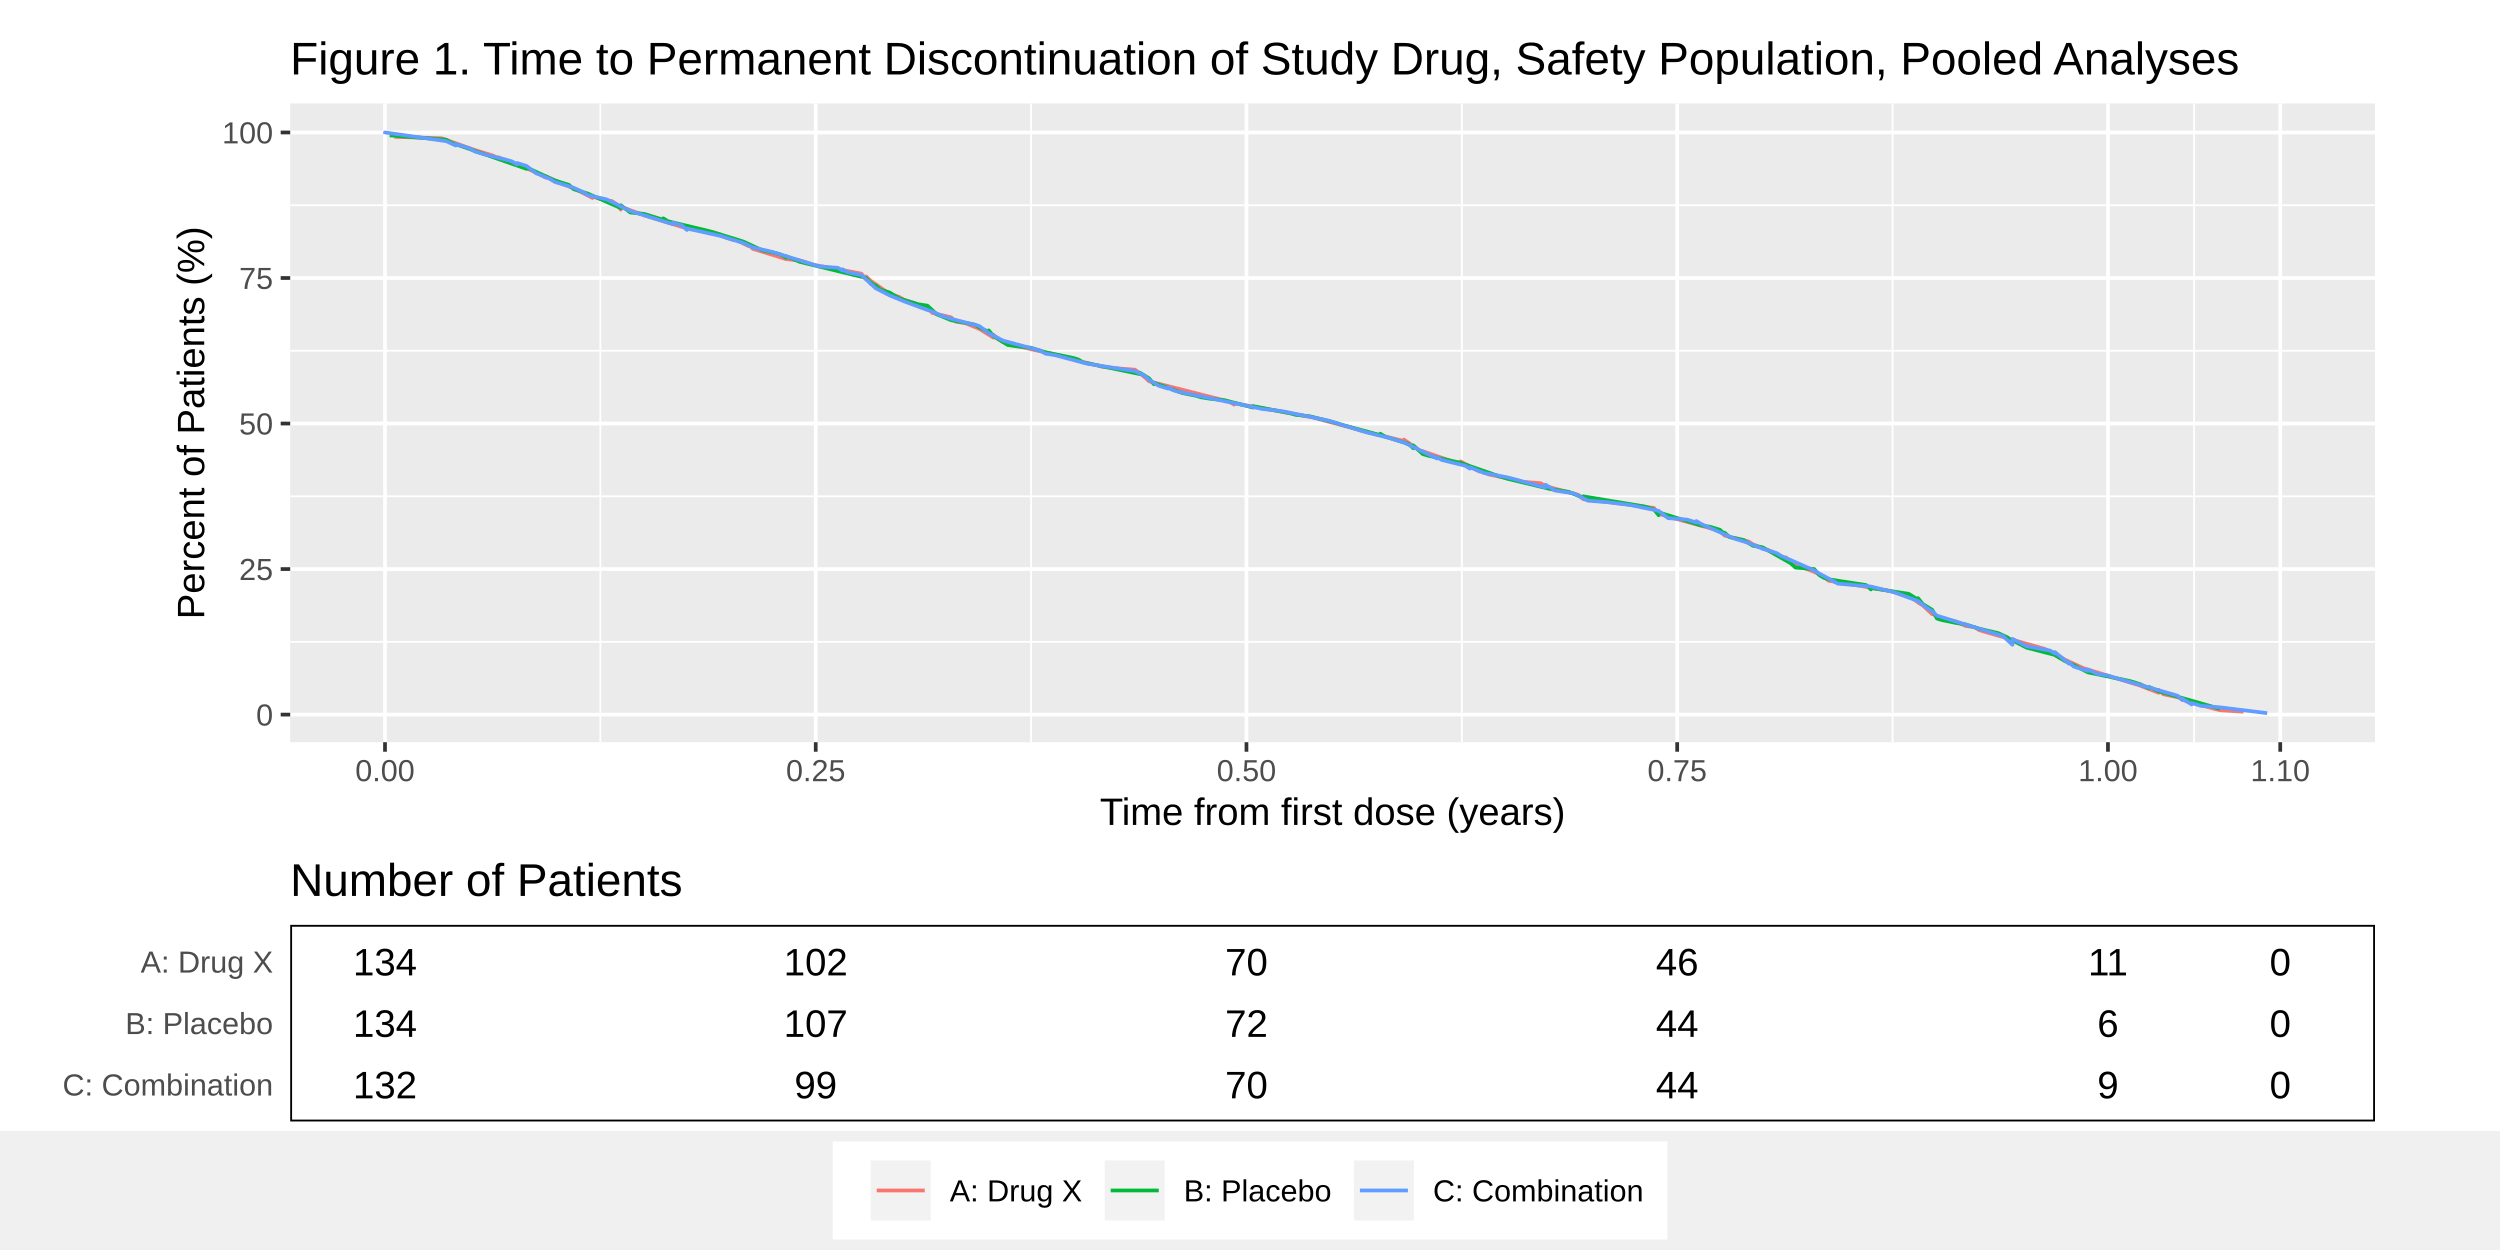
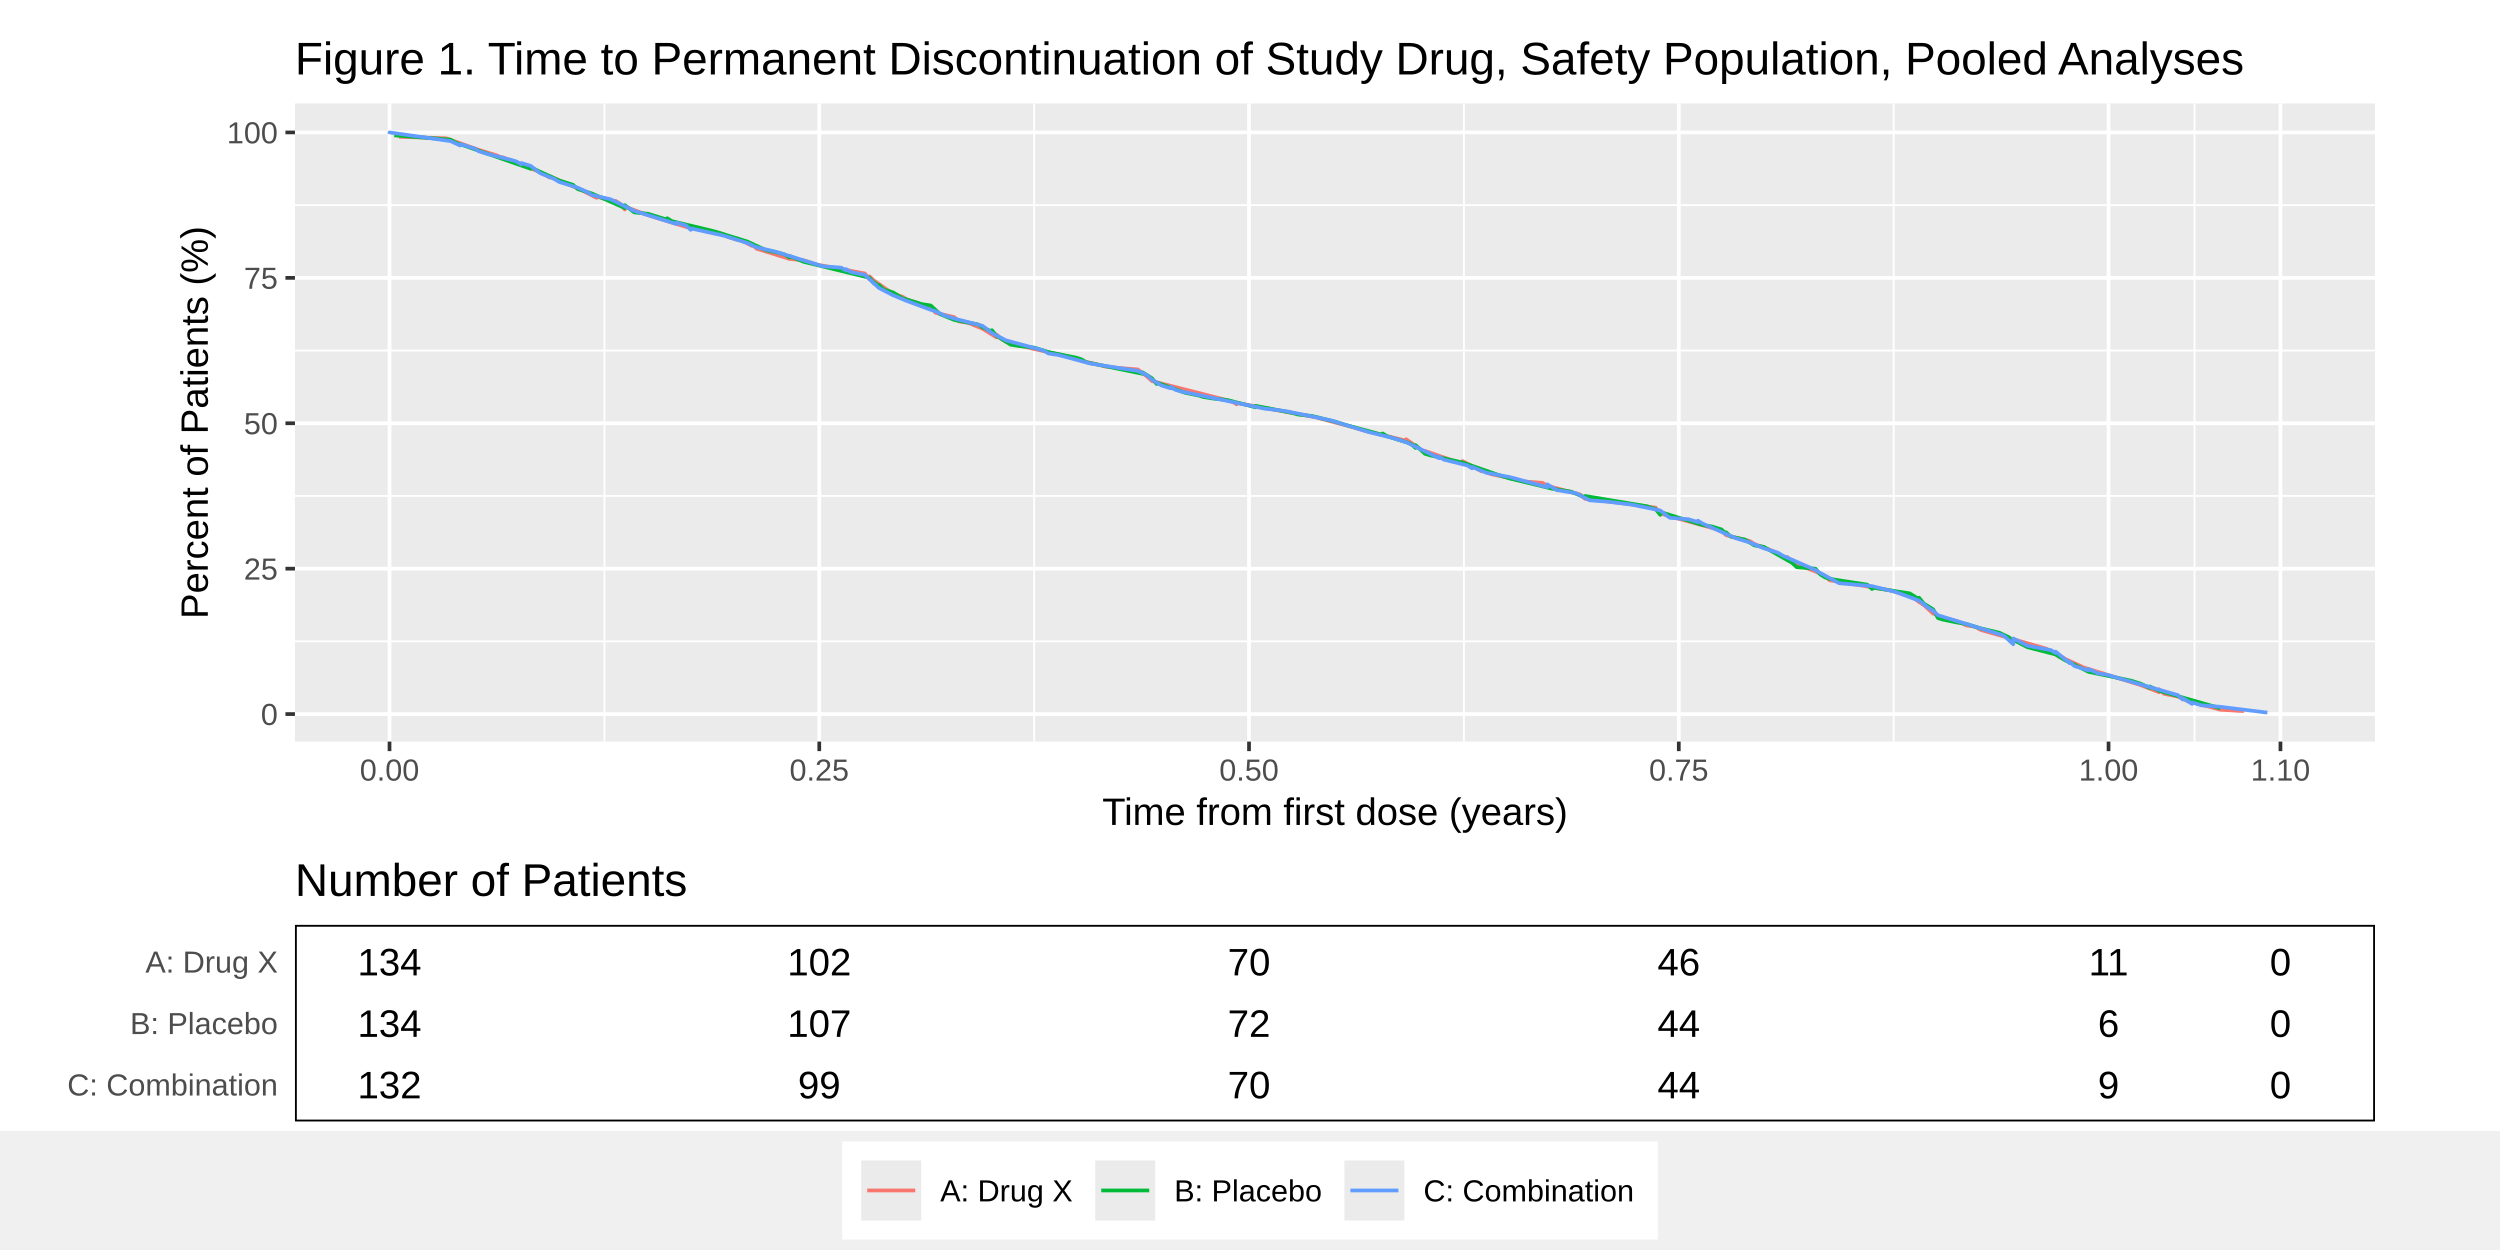
<svg xmlns="http://www.w3.org/2000/svg" class="svglite" width="720.00pt" height="360.00pt" viewBox="0 0 720.00 360.00">
  <defs>
    <style type="text/css">
    .svglite line, .svglite polyline, .svglite polygon, .svglite path, .svglite rect, .svglite circle {
      fill: none;
      stroke: #000000;
      stroke-linecap: round;
      stroke-linejoin: round;
      stroke-miterlimit: 10.00;
    }
    .svglite text {
      white-space: pre;
    }
  </style>
  </defs>
  <rect width="100%" height="100%" style="stroke: none; fill: none;" />
  <defs>
    <clipPath id="cpMC4wMHw3MjAuMDB8MC4wMHwzNjAuMDA=">
      <rect x="0.00" y="0.00" width="720.00" height="360.00" />
    </clipPath>
  </defs>
  <g clip-path="url(#cpMC4wMHw3MjAuMDB8MC4wMHwzNjAuMDA=)">
</g>
  <defs>
    <clipPath id="cpMC4wMHw3MjAuMDB8MC4wMHwyNDAuMDA=">
      <rect x="0.00" y="0.00" width="720.00" height="240.00" />
    </clipPath>
  </defs>
  <g clip-path="url(#cpMC4wMHw3MjAuMDB8MC4wMHwyNDAuMDA=)">
    <rect x="0.00" y="-0" width="720.00" height="240.00" style="stroke-width: 1.07; stroke: #FFFFFF; fill: #FFFFFF;" />
  </g>
  <g clip-path="url(#cpMC4wMHw3MjAuMDB8MC4wMHwzNjAuMDA=)">
</g>
  <defs>
-     <clipPath id="cpODMuNTh8Njg0LjAwfDI5Ljc5fDIxMy43NQ==">
-       <rect x="83.58" y="29.79" width="600.42" height="183.97" />
+     <clipPath id="cpODQuOTV8Njg0LjAwfDI5Ljc5fDIxMy41OQ==">
+       <rect x="84.95" y="29.79" width="599.05" height="183.80" />
    </clipPath>
  </defs>
-   <g clip-path="url(#cpODMuNTh8Njg0LjAwfDI5Ljc5fDIxMy43NQ==)">
-     <rect x="83.58" y="29.79" width="600.42" height="183.97" style="stroke-width: 1.07; stroke: none; fill: #EBEBEB;" />
-     <polyline points="83.58,184.85 684.00,184.85 " style="stroke-width: 0.53; stroke: #FFFFFF; stroke-linecap: butt;" />
-     <polyline points="83.58,142.94 684.00,142.94 " style="stroke-width: 0.53; stroke: #FFFFFF; stroke-linecap: butt;" />
-     <polyline points="83.58,101.02 684.00,101.02 " style="stroke-width: 0.53; stroke: #FFFFFF; stroke-linecap: butt;" />
-     <polyline points="83.58,59.11 684.00,59.11 " style="stroke-width: 0.53; stroke: #FFFFFF; stroke-linecap: butt;" />
-     <polyline points="172.90,213.75 172.90,29.79 " style="stroke-width: 0.53; stroke: #FFFFFF; stroke-linecap: butt;" />
-     <polyline points="296.96,213.75 296.96,29.79 " style="stroke-width: 0.53; stroke: #FFFFFF; stroke-linecap: butt;" />
-     <polyline points="421.01,213.75 421.01,29.79 " style="stroke-width: 0.53; stroke: #FFFFFF; stroke-linecap: butt;" />
-     <polyline points="545.06,213.75 545.06,29.79 " style="stroke-width: 0.53; stroke: #FFFFFF; stroke-linecap: butt;" />
-     <polyline points="631.90,213.75 631.90,29.79 " style="stroke-width: 0.53; stroke: #FFFFFF; stroke-linecap: butt;" />
-     <polyline points="83.58,205.81 684.00,205.81 " style="stroke-width: 1.07; stroke: #FFFFFF; stroke-linecap: butt;" />
-     <polyline points="83.58,163.89 684.00,163.89 " style="stroke-width: 1.07; stroke: #FFFFFF; stroke-linecap: butt;" />
-     <polyline points="83.58,121.98 684.00,121.98 " style="stroke-width: 1.07; stroke: #FFFFFF; stroke-linecap: butt;" />
-     <polyline points="83.58,80.06 684.00,80.06 " style="stroke-width: 1.07; stroke: #FFFFFF; stroke-linecap: butt;" />
-     <polyline points="83.58,38.15 684.00,38.15 " style="stroke-width: 1.07; stroke: #FFFFFF; stroke-linecap: butt;" />
-     <polyline points="110.88,213.75 110.88,29.79 " style="stroke-width: 1.07; stroke: #FFFFFF; stroke-linecap: butt;" />
-     <polyline points="234.93,213.75 234.93,29.79 " style="stroke-width: 1.07; stroke: #FFFFFF; stroke-linecap: butt;" />
-     <polyline points="358.98,213.75 358.98,29.79 " style="stroke-width: 1.07; stroke: #FFFFFF; stroke-linecap: butt;" />
-     <polyline points="483.03,213.75 483.03,29.79 " style="stroke-width: 1.07; stroke: #FFFFFF; stroke-linecap: butt;" />
-     <polyline points="607.09,213.75 607.09,29.79 " style="stroke-width: 1.07; stroke: #FFFFFF; stroke-linecap: butt;" />
-     <polyline points="656.71,213.75 656.71,29.79 " style="stroke-width: 1.07; stroke: #FFFFFF; stroke-linecap: butt;" />
-     <polyline points="113.59,39.41 127.18,39.82 136.69,43.18 142.12,44.85 143.48,45.69 143.48,45.27 152.99,49.05 155.71,50.30 157.07,51.14 157.07,50.72 166.58,54.91 170.65,57.01 170.65,56.59 176.09,58.27 176.09,57.85 177.45,58.69 178.80,60.36 178.80,59.52 185.60,62.04 196.46,65.39 205.97,67.07 207.33,67.49 208.69,68.33 211.41,69.17 211.41,68.75 215.48,70.84 215.48,70.42 216.84,71.68 226.35,74.61 230.43,75.03 233.15,75.87 234.50,76.29 248.09,78.81 249.45,80.48 249.45,79.64 250.81,80.90 256.24,84.67 258.96,85.51 260.32,86.35 263.03,87.19 267.11,88.87 267.11,88.45 268.47,90.12 273.90,91.38 275.26,92.64 277.98,93.06 282.05,94.73 286.13,97.25 286.13,96.41 287.49,97.67 288.85,98.51 290.20,98.93 297.00,100.60 306.51,102.70 310.58,103.95 316.02,105.21 317.38,105.63 321.45,106.05 326.89,106.47 329.60,108.57 330.96,109.82 354.06,115.69 355.42,116.53 355.42,116.11 378.51,120.30 379.87,120.72 389.38,123.24 390.74,123.66 392.10,124.07 404.32,127.01 404.32,126.59 409.76,130.36 409.76,129.94 420.63,133.71 420.63,132.88 426.06,135.81 426.06,135.39 428.78,136.65 436.93,138.33 438.29,138.74 443.72,139.16 445.08,140.00 454.59,142.52 455.95,143.77 466.82,145.03 476.33,146.29 477.69,147.97 480.40,148.80 492.63,152.16 495.35,153.00 496.70,154.25 503.50,155.93 504.86,156.77 510.29,158.86 511.65,159.70 514.37,160.96 514.37,160.54 515.72,161.80 515.72,161.38 517.08,163.06 517.08,162.64 522.52,164.73 525.23,165.99 526.59,167.25 529.31,167.67 544.25,170.18 549.69,171.86 549.69,171.44 552.41,173.53 553.76,174.37 556.48,176.89 556.48,176.47 557.84,177.73 563.27,178.98 565.99,180.24 568.71,180.66 570.07,181.50 571.43,181.92 589.09,186.95 593.16,189.46 593.16,189.04 594.52,189.88 599.95,192.40 609.46,195.33 610.82,195.75 613.54,196.59 616.26,197.43 621.69,199.52 621.69,198.68 623.05,199.94 627.13,200.78 629.84,202.04 639.35,204.55 646.15,204.97 " style="stroke-width: 1.07; stroke: #F8766D; stroke-linecap: butt;" />
-     <polyline points="112.23,38.99 128.54,40.24 129.90,41.08 151.63,48.63 151.63,48.21 154.35,49.47 159.78,51.98 162.50,52.82 163.86,53.24 165.22,54.49 169.29,55.75 178.80,59.94 178.80,59.11 181.52,61.20 185.60,61.62 188.31,62.46 191.03,63.30 191.03,62.88 192.39,63.72 204.62,66.65 214.13,69.58 219.56,72.10 223.64,72.94 224.99,73.36 226.35,74.20 226.35,73.78 230.43,75.45 249.45,80.06 250.81,81.74 250.81,81.32 252.17,82.58 252.17,82.16 253.52,83.42 254.88,83.84 256.24,84.25 258.96,85.93 264.39,87.61 267.11,88.03 269.83,90.54 273.90,92.22 280.69,93.48 282.05,94.31 284.77,95.57 284.77,95.15 286.13,96.83 290.20,99.34 292.92,99.76 297.00,100.18 301.07,101.44 309.22,103.12 310.58,103.54 311.94,104.37 328.24,107.73 328.24,107.31 330.96,108.98 332.32,110.66 332.32,110.24 340.47,113.18 344.55,114.01 345.91,114.43 348.62,114.85 352.70,115.27 360.85,117.37 360.85,116.95 371.72,119.04 373.08,119.46 377.15,119.88 383.94,121.56 386.66,122.40 397.53,125.33 397.53,124.91 398.89,125.75 405.68,127.85 407.04,129.10 407.04,128.68 407.04,128.27 408.40,129.52 409.76,130.78 411.12,131.20 420.63,133.30 431.49,137.07 434.21,137.91 446.44,140.84 451.87,141.68 455.95,143.36 455.95,142.94 473.61,145.87 476.33,146.71 477.69,148.39 477.69,147.55 489.91,151.32 492.63,151.74 495.35,152.58 496.70,153.83 496.70,153.41 498.06,154.67 502.14,155.51 504.86,157.19 507.57,157.61 515.72,162.22 517.08,163.47 522.52,163.89 523.88,165.57 525.23,166.41 526.59,166.83 537.46,168.50 538.82,169.76 538.82,169.34 549.69,171.02 552.41,172.70 552.41,172.28 553.76,173.95 555.12,174.79 556.48,175.63 557.84,178.14 559.20,178.56 563.27,179.40 565.99,179.82 570.07,181.08 575.50,182.34 578.22,183.59 579.58,184.85 579.58,184.43 583.65,186.53 591.80,188.62 594.52,190.30 597.24,191.56 601.31,193.65 613.54,196.17 616.26,197.01 618.97,198.26 618.97,197.85 621.69,199.10 639.35,204.13 " style="stroke-width: 1.07; stroke: #00BA38; stroke-linecap: butt;" />
-     <polyline points="110.88,38.57 110.88,38.15 128.54,40.66 131.25,41.92 131.25,41.50 133.97,42.34 135.33,42.76 136.69,43.60 138.05,44.02 139.41,44.44 146.20,46.11 147.56,46.53 148.92,47.37 148.92,46.95 151.63,47.79 154.35,49.88 158.43,51.56 159.78,52.40 163.86,53.66 165.22,54.08 167.94,55.33 169.29,56.17 174.73,57.43 181.52,60.78 193.75,64.55 193.75,64.14 196.46,64.97 197.82,66.23 197.82,65.81 207.33,67.91 214.13,70.00 216.84,71.26 222.28,72.52 235.86,76.71 241.30,77.13 242.66,77.97 242.66,77.55 244.01,78.39 248.09,79.22 252.17,83.00 256.24,85.09 260.32,86.77 267.11,89.28 268.47,89.70 271.19,90.96 273.90,91.80 282.05,93.90 284.77,95.99 288.85,98.09 299.71,101.02 301.07,101.86 303.79,102.28 313.30,104.79 326.89,106.89 329.60,108.15 330.96,109.40 333.68,111.08 336.40,111.92 336.40,111.50 337.75,112.34 339.11,112.76 343.19,113.60 363.57,117.79 367.64,118.21 370.36,118.63 382.59,121.14 385.30,121.98 388.02,122.82 393.45,124.49 400.25,126.17 404.32,127.43 413.83,132.04 413.83,131.62 415.19,132.46 421.98,134.13 423.34,134.97 423.34,134.55 427.42,136.23 434.21,137.49 445.08,140.42 445.08,139.58 447.80,141.26 453.23,142.10 457.31,144.19 462.74,144.61 469.53,145.45 477.69,147.13 480.40,149.22 485.84,149.64 488.55,150.48 488.55,150.06 489.91,150.90 499.42,155.09 503.50,156.35 507.57,158.03 508.93,158.44 511.65,159.28 513.01,160.12 522.52,164.31 523.88,165.15 529.31,168.09 538.82,168.92 545.61,170.60 552.41,173.12 555.12,175.21 556.48,176.05 557.84,177.31 575.50,182.76 576.86,183.17 579.58,185.69 579.58,185.27 579.58,184.01 583.65,186.11 590.44,187.37 591.80,188.20 591.80,187.79 595.88,191.14 595.88,190.72 597.24,191.98 601.31,193.23 601.31,192.82 604.03,194.07 606.75,194.49 608.11,194.91 627.13,200.36 628.48,201.62 628.48,201.20 631.20,202.87 631.20,202.46 633.92,203.29 639.35,203.71 652.94,205.39 " style="stroke-width: 1.07; stroke: #619CFF; stroke-linecap: butt;" />
+   <g clip-path="url(#cpODQuOTV8Njg0LjAwfDI5Ljc5fDIxMy41OQ==)">
+     <rect x="84.95" y="29.79" width="599.05" height="183.80" style="stroke-width: 1.07; stroke: none; fill: #EBEBEB;" />
+     <polyline points="84.95,184.71 684.00,184.71 " style="stroke-width: 0.53; stroke: #FFFFFF; stroke-linecap: butt;" />
+     <polyline points="84.95,142.84 684.00,142.84 " style="stroke-width: 0.53; stroke: #FFFFFF; stroke-linecap: butt;" />
+     <polyline points="84.95,100.96 684.00,100.96 " style="stroke-width: 0.53; stroke: #FFFFFF; stroke-linecap: butt;" />
+     <polyline points="84.95,59.08 684.00,59.08 " style="stroke-width: 0.53; stroke: #FFFFFF; stroke-linecap: butt;" />
+     <polyline points="174.07,213.59 174.07,29.79 " style="stroke-width: 0.53; stroke: #FFFFFF; stroke-linecap: butt;" />
+     <polyline points="297.84,213.59 297.84,29.79 " style="stroke-width: 0.53; stroke: #FFFFFF; stroke-linecap: butt;" />
+     <polyline points="421.61,213.59 421.61,29.79 " style="stroke-width: 0.53; stroke: #FFFFFF; stroke-linecap: butt;" />
+     <polyline points="545.38,213.59 545.38,29.79 " style="stroke-width: 0.53; stroke: #FFFFFF; stroke-linecap: butt;" />
+     <polyline points="632.02,213.59 632.02,29.79 " style="stroke-width: 0.53; stroke: #FFFFFF; stroke-linecap: butt;" />
+     <polyline points="84.95,205.65 684.00,205.65 " style="stroke-width: 1.07; stroke: #FFFFFF; stroke-linecap: butt;" />
+     <polyline points="84.95,163.78 684.00,163.78 " style="stroke-width: 1.07; stroke: #FFFFFF; stroke-linecap: butt;" />
+     <polyline points="84.95,121.90 684.00,121.90 " style="stroke-width: 1.07; stroke: #FFFFFF; stroke-linecap: butt;" />
+     <polyline points="84.95,80.02 684.00,80.02 " style="stroke-width: 1.07; stroke: #FFFFFF; stroke-linecap: butt;" />
+     <polyline points="84.95,38.14 684.00,38.14 " style="stroke-width: 1.07; stroke: #FFFFFF; stroke-linecap: butt;" />
+     <polyline points="112.18,213.59 112.18,29.79 " style="stroke-width: 1.07; stroke: #FFFFFF; stroke-linecap: butt;" />
+     <polyline points="235.95,213.59 235.95,29.79 " style="stroke-width: 1.07; stroke: #FFFFFF; stroke-linecap: butt;" />
+     <polyline points="359.72,213.59 359.72,29.79 " style="stroke-width: 1.07; stroke: #FFFFFF; stroke-linecap: butt;" />
+     <polyline points="483.49,213.59 483.49,29.79 " style="stroke-width: 1.07; stroke: #FFFFFF; stroke-linecap: butt;" />
+     <polyline points="607.26,213.59 607.26,29.79 " style="stroke-width: 1.07; stroke: #FFFFFF; stroke-linecap: butt;" />
+     <polyline points="656.77,213.59 656.77,29.79 " style="stroke-width: 1.07; stroke: #FFFFFF; stroke-linecap: butt;" />
+     <polyline points="114.89,39.40 128.45,39.82 137.93,43.17 143.36,44.84 144.71,45.68 144.71,45.26 154.20,49.03 156.91,50.29 158.27,51.12 158.27,50.70 167.75,54.89 171.82,56.99 171.82,56.57 177.24,58.24 177.24,57.82 178.60,58.66 179.95,60.34 179.95,59.50 186.73,62.01 197.57,65.36 207.06,67.04 208.42,67.46 209.77,68.29 212.48,69.13 212.48,68.71 216.55,70.81 216.55,70.39 217.91,71.64 227.39,74.57 231.46,74.99 234.17,75.83 235.53,76.25 249.08,78.76 250.44,80.44 250.44,79.60 251.79,80.86 257.21,84.63 259.93,85.46 261.28,86.30 263.99,87.14 268.06,88.81 268.06,88.39 269.41,90.07 274.84,91.33 276.19,92.58 278.90,93.00 282.97,94.68 287.03,97.19 287.03,96.35 288.39,97.61 289.75,98.45 291.10,98.86 297.88,100.54 307.37,102.63 311.43,103.89 316.85,105.15 318.21,105.56 322.28,105.98 327.70,106.40 330.41,108.50 331.76,109.75 354.81,115.62 356.16,116.45 356.16,116.03 379.21,120.22 380.56,120.64 390.05,123.15 391.41,123.57 392.76,123.99 404.96,126.92 404.96,126.50 410.38,130.27 410.38,129.85 421.23,133.62 421.23,132.79 426.65,135.72 426.65,135.30 429.36,136.55 437.49,138.23 438.85,138.65 444.27,139.07 445.62,139.90 455.11,142.42 456.47,143.67 467.31,144.93 476.80,146.19 478.15,147.86 480.87,148.70 493.06,152.05 495.78,152.89 497.13,154.14 503.91,155.82 505.26,156.66 510.69,158.75 512.04,159.59 514.75,160.84 514.75,160.43 516.11,161.68 516.11,161.26 517.46,162.94 517.46,162.52 522.88,164.61 525.60,165.87 526.95,167.13 529.66,167.54 544.57,170.06 549.99,171.73 549.99,171.31 552.70,173.41 554.06,174.25 556.77,176.76 556.77,176.34 558.13,177.60 563.55,178.85 566.26,180.11 568.97,180.53 570.33,181.36 571.68,181.78 589.30,186.81 593.37,189.32 593.37,188.90 594.72,189.74 600.15,192.25 609.63,195.18 610.99,195.60 613.70,196.44 616.41,197.28 621.83,199.37 621.83,198.53 623.19,199.79 627.26,200.63 629.97,201.88 639.45,204.40 646.23,204.82 " style="stroke-width: 1.07; stroke: #F8766D; stroke-linecap: butt;" />
+     <polyline points="113.54,38.98 129.80,40.23 131.16,41.07 152.84,48.61 152.84,48.19 155.55,49.45 160.98,51.96 163.69,52.80 165.04,53.22 166.40,54.47 170.46,55.73 179.95,59.92 179.95,59.08 182.66,61.17 186.73,61.59 189.44,62.43 192.15,63.27 192.15,62.85 193.51,63.69 205.71,66.62 215.20,69.55 220.62,72.06 224.68,72.90 226.04,73.32 227.39,74.16 227.39,73.74 231.46,75.41 250.44,80.02 251.79,81.69 251.79,81.28 253.15,82.53 253.15,82.11 254.50,83.37 255.86,83.79 257.21,84.21 259.93,85.88 265.35,87.56 268.06,87.98 270.77,90.49 274.84,92.16 281.61,93.42 282.97,94.26 285.68,95.51 285.68,95.10 287.03,96.77 291.10,99.28 293.81,99.70 297.88,100.12 301.94,101.38 310.08,103.05 311.43,103.47 312.79,104.31 329.05,107.66 329.05,107.24 331.76,108.92 333.12,110.59 333.12,110.17 341.25,113.10 345.32,113.94 346.67,114.36 349.39,114.78 353.45,115.20 361.58,117.29 361.58,116.87 372.43,118.97 373.78,119.38 377.85,119.80 384.63,121.48 387.34,122.32 398.18,125.25 398.18,124.83 399.54,125.67 406.32,127.76 407.67,129.02 407.67,128.60 407.67,128.18 409.03,129.44 410.38,130.69 411.74,131.11 421.23,133.20 432.07,136.97 434.78,137.81 446.98,140.74 452.40,141.58 456.47,143.26 456.47,142.84 474.09,145.77 476.80,146.61 478.15,148.28 478.15,147.44 490.35,151.21 493.06,151.63 495.78,152.47 497.13,153.72 497.13,153.31 498.49,154.56 502.55,155.40 505.26,157.08 507.97,157.49 516.11,162.10 517.46,163.36 522.88,163.78 524.24,165.45 525.60,166.29 526.95,166.71 537.79,168.38 539.15,169.64 539.15,169.22 549.99,170.89 552.70,172.57 552.70,172.15 554.06,173.83 555.42,174.66 556.77,175.50 558.13,178.01 559.48,178.43 563.55,179.27 566.26,179.69 570.33,180.95 575.75,182.20 578.46,183.46 579.81,184.71 579.81,184.30 583.88,186.39 592.01,188.48 594.72,190.16 597.44,191.42 601.50,193.51 613.70,196.02 616.41,196.86 619.12,198.12 619.12,197.70 621.83,198.95 639.45,203.98 " style="stroke-width: 1.07; stroke: #00BA38; stroke-linecap: butt;" />
+     <polyline points="112.18,38.56 112.18,38.14 129.80,40.65 132.51,41.91 132.51,41.49 135.22,42.33 136.58,42.75 137.93,43.58 139.29,44.00 140.64,44.42 147.42,46.10 148.78,46.52 150.13,47.35 150.13,46.94 152.84,47.77 155.55,49.87 159.62,51.54 160.98,52.38 165.04,53.64 166.40,54.05 169.11,55.31 170.46,56.15 175.89,57.40 182.66,60.75 194.86,64.52 194.86,64.11 197.57,64.94 198.93,66.20 198.93,65.78 208.42,67.87 215.20,69.97 217.91,71.22 223.33,72.48 236.88,76.67 242.30,77.09 243.66,77.93 243.66,77.51 245.02,78.34 249.08,79.18 253.15,82.95 257.21,85.04 261.28,86.72 268.06,89.23 269.41,89.65 272.12,90.91 274.84,91.74 282.97,93.84 285.68,95.93 289.75,98.03 300.59,100.96 301.94,101.80 304.66,102.21 314.14,104.73 327.70,106.82 330.41,108.08 331.76,109.33 334.48,111.01 337.19,111.85 337.19,111.43 338.54,112.27 339.90,112.68 343.96,113.52 364.30,117.71 368.36,118.13 371.07,118.55 383.27,121.06 385.98,121.90 388.69,122.73 394.12,124.41 400.89,126.09 404.96,127.34 414.45,131.95 414.45,131.53 415.80,132.37 422.58,134.04 423.94,134.88 423.94,134.46 428.00,136.14 434.78,137.39 445.62,140.32 445.62,139.49 448.33,141.16 453.76,142.00 457.82,144.09 463.24,144.51 470.02,145.35 478.15,147.02 480.87,149.12 486.29,149.54 489.00,150.37 489.00,149.96 490.35,150.79 499.84,154.98 503.91,156.24 507.97,157.91 509.33,158.33 512.04,159.17 513.40,160.01 522.88,164.19 524.24,165.03 529.66,167.96 539.15,168.80 545.93,170.48 552.70,172.99 555.42,175.08 556.77,175.92 558.13,177.18 575.75,182.62 577.10,183.04 579.81,185.55 579.81,185.13 579.81,183.88 583.88,185.97 590.66,187.23 592.01,188.07 592.01,187.65 596.08,191.00 596.08,190.58 597.44,191.83 601.50,193.09 601.50,192.67 604.21,193.93 606.92,194.35 608.28,194.77 627.26,200.21 628.61,201.47 628.61,201.05 631.32,202.72 631.32,202.30 634.03,203.14 639.45,203.56 653.01,205.24 " style="stroke-width: 1.07; stroke: #619CFF; stroke-linecap: butt;" />
  </g>
  <g clip-path="url(#cpMC4wMHw3MjAuMDB8MC4wMHwzNjAuMDA=)">
-     <text x="78.65" y="208.96" text-anchor="end" style="font-size: 8.80px;fill: #4D4D4D; font-family: &quot;Arial&quot;;" textLength="4.90px" lengthAdjust="spacingAndGlyphs">0</text>
-     <text x="78.65" y="167.04" text-anchor="end" style="font-size: 8.80px;fill: #4D4D4D; font-family: &quot;Arial&quot;;" textLength="9.79px" lengthAdjust="spacingAndGlyphs">25</text>
-     <text x="78.65" y="125.13" text-anchor="end" style="font-size: 8.80px;fill: #4D4D4D; font-family: &quot;Arial&quot;;" textLength="9.79px" lengthAdjust="spacingAndGlyphs">50</text>
-     <text x="78.65" y="83.21" text-anchor="end" style="font-size: 8.80px;fill: #4D4D4D; font-family: &quot;Arial&quot;;" textLength="9.79px" lengthAdjust="spacingAndGlyphs">75</text>
-     <text x="78.65" y="41.30" text-anchor="end" style="font-size: 8.80px;fill: #4D4D4D; font-family: &quot;Arial&quot;;" textLength="14.69px" lengthAdjust="spacingAndGlyphs">100</text>
-     <polyline points="80.84,205.81 83.58,205.81 " style="stroke-width: 1.07; stroke: #333333; stroke-linecap: butt;" />
-     <polyline points="80.84,163.89 83.58,163.89 " style="stroke-width: 1.07; stroke: #333333; stroke-linecap: butt;" />
-     <polyline points="80.84,121.98 83.58,121.98 " style="stroke-width: 1.07; stroke: #333333; stroke-linecap: butt;" />
-     <polyline points="80.84,80.06 83.58,80.06 " style="stroke-width: 1.07; stroke: #333333; stroke-linecap: butt;" />
-     <polyline points="80.84,38.15 83.58,38.15 " style="stroke-width: 1.07; stroke: #333333; stroke-linecap: butt;" />
-     <polyline points="110.88,216.49 110.88,213.75 " style="stroke-width: 1.07; stroke: #333333; stroke-linecap: butt;" />
-     <polyline points="234.93,216.49 234.93,213.75 " style="stroke-width: 1.07; stroke: #333333; stroke-linecap: butt;" />
-     <polyline points="358.98,216.49 358.98,213.75 " style="stroke-width: 1.07; stroke: #333333; stroke-linecap: butt;" />
-     <polyline points="483.03,216.49 483.03,213.75 " style="stroke-width: 1.07; stroke: #333333; stroke-linecap: butt;" />
-     <polyline points="607.09,216.49 607.09,213.75 " style="stroke-width: 1.07; stroke: #333333; stroke-linecap: butt;" />
-     <polyline points="656.71,216.49 656.71,213.75 " style="stroke-width: 1.07; stroke: #333333; stroke-linecap: butt;" />
-     <text x="110.88" y="224.98" text-anchor="middle" style="font-size: 8.80px;fill: #4D4D4D; font-family: &quot;Arial&quot;;" textLength="17.14px" lengthAdjust="spacingAndGlyphs">0.00</text>
-     <text x="234.93" y="224.98" text-anchor="middle" style="font-size: 8.80px;fill: #4D4D4D; font-family: &quot;Arial&quot;;" textLength="17.14px" lengthAdjust="spacingAndGlyphs">0.25</text>
-     <text x="358.98" y="224.98" text-anchor="middle" style="font-size: 8.80px;fill: #4D4D4D; font-family: &quot;Arial&quot;;" textLength="17.14px" lengthAdjust="spacingAndGlyphs">0.50</text>
-     <text x="483.03" y="224.98" text-anchor="middle" style="font-size: 8.80px;fill: #4D4D4D; font-family: &quot;Arial&quot;;" textLength="17.14px" lengthAdjust="spacingAndGlyphs">0.75</text>
-     <text x="607.09" y="224.98" text-anchor="middle" style="font-size: 8.80px;fill: #4D4D4D; font-family: &quot;Arial&quot;;" textLength="17.14px" lengthAdjust="spacingAndGlyphs">1.00</text>
-     <text x="656.71" y="224.98" text-anchor="middle" style="font-size: 8.80px;fill: #4D4D4D; font-family: &quot;Arial&quot;;" textLength="17.14px" lengthAdjust="spacingAndGlyphs">1.10</text>
-     <text x="383.79" y="237.58" text-anchor="middle" style="font-size: 11.00px; font-family: &quot;Arial&quot;;" textLength="134.11px" lengthAdjust="spacingAndGlyphs">Time from first dose (years)</text>
-     <text transform="translate(58.81,121.77) rotate(-90)" text-anchor="middle" style="font-size: 11.00px; font-family: &quot;Arial&quot;;" textLength="113.16px" lengthAdjust="spacingAndGlyphs">Percent of Patients (%)</text>
-     <text x="83.58" y="21.45" style="font-size: 13.20px; font-family: &quot;Arial&quot;;" textLength="560.94px" lengthAdjust="spacingAndGlyphs">Figure 1. Time to Permanent Discontinuation of Study Drug, Safety Population, Pooled Analyses</text>
+     <text x="80.02" y="208.80" text-anchor="end" style="font-size: 8.80px;fill: #4D4D4D; font-family: &quot;Arial&quot;;" textLength="4.90px" lengthAdjust="spacingAndGlyphs">0</text>
+     <text x="80.02" y="166.93" text-anchor="end" style="font-size: 8.80px;fill: #4D4D4D; font-family: &quot;Arial&quot;;" textLength="9.79px" lengthAdjust="spacingAndGlyphs">25</text>
+     <text x="80.02" y="125.05" text-anchor="end" style="font-size: 8.80px;fill: #4D4D4D; font-family: &quot;Arial&quot;;" textLength="9.79px" lengthAdjust="spacingAndGlyphs">50</text>
+     <text x="80.02" y="83.17" text-anchor="end" style="font-size: 8.80px;fill: #4D4D4D; font-family: &quot;Arial&quot;;" textLength="9.79px" lengthAdjust="spacingAndGlyphs">75</text>
+     <text x="80.02" y="41.29" text-anchor="end" style="font-size: 8.80px;fill: #4D4D4D; font-family: &quot;Arial&quot;;" textLength="14.69px" lengthAdjust="spacingAndGlyphs">100</text>
+     <polyline points="82.21,205.65 84.95,205.65 " style="stroke-width: 1.07; stroke: #333333; stroke-linecap: butt;" />
+     <polyline points="82.21,163.78 84.95,163.78 " style="stroke-width: 1.07; stroke: #333333; stroke-linecap: butt;" />
+     <polyline points="82.21,121.90 84.95,121.90 " style="stroke-width: 1.07; stroke: #333333; stroke-linecap: butt;" />
+     <polyline points="82.21,80.02 84.95,80.02 " style="stroke-width: 1.07; stroke: #333333; stroke-linecap: butt;" />
+     <polyline points="82.21,38.14 84.95,38.14 " style="stroke-width: 1.07; stroke: #333333; stroke-linecap: butt;" />
+     <polyline points="112.18,216.33 112.18,213.59 " style="stroke-width: 1.07; stroke: #333333; stroke-linecap: butt;" />
+     <polyline points="235.95,216.33 235.95,213.59 " style="stroke-width: 1.07; stroke: #333333; stroke-linecap: butt;" />
+     <polyline points="359.72,216.33 359.72,213.59 " style="stroke-width: 1.07; stroke: #333333; stroke-linecap: butt;" />
+     <polyline points="483.49,216.33 483.49,213.59 " style="stroke-width: 1.07; stroke: #333333; stroke-linecap: butt;" />
+     <polyline points="607.26,216.33 607.26,213.59 " style="stroke-width: 1.07; stroke: #333333; stroke-linecap: butt;" />
+     <polyline points="656.77,216.33 656.77,213.59 " style="stroke-width: 1.07; stroke: #333333; stroke-linecap: butt;" />
+     <text x="112.18" y="224.82" text-anchor="middle" style="font-size: 8.80px;fill: #4D4D4D; font-family: &quot;Arial&quot;;" textLength="17.14px" lengthAdjust="spacingAndGlyphs">0.00</text>
+     <text x="235.95" y="224.82" text-anchor="middle" style="font-size: 8.80px;fill: #4D4D4D; font-family: &quot;Arial&quot;;" textLength="17.14px" lengthAdjust="spacingAndGlyphs">0.25</text>
+     <text x="359.72" y="224.82" text-anchor="middle" style="font-size: 8.80px;fill: #4D4D4D; font-family: &quot;Arial&quot;;" textLength="17.14px" lengthAdjust="spacingAndGlyphs">0.50</text>
+     <text x="483.49" y="224.82" text-anchor="middle" style="font-size: 8.80px;fill: #4D4D4D; font-family: &quot;Arial&quot;;" textLength="17.14px" lengthAdjust="spacingAndGlyphs">0.75</text>
+     <text x="607.26" y="224.82" text-anchor="middle" style="font-size: 8.80px;fill: #4D4D4D; font-family: &quot;Arial&quot;;" textLength="17.14px" lengthAdjust="spacingAndGlyphs">1.00</text>
+     <text x="656.77" y="224.82" text-anchor="middle" style="font-size: 8.80px;fill: #4D4D4D; font-family: &quot;Arial&quot;;" textLength="17.14px" lengthAdjust="spacingAndGlyphs">1.10</text>
+     <text x="384.48" y="237.58" text-anchor="middle" style="font-size: 11.00px; font-family: &quot;Arial&quot;;" textLength="134.11px" lengthAdjust="spacingAndGlyphs">Time from first dose (years)</text>
+     <text transform="translate(59.85,121.69) rotate(-90)" text-anchor="middle" style="font-size: 11.00px; font-family: &quot;Arial&quot;;" textLength="113.16px" lengthAdjust="spacingAndGlyphs">Percent of Patients (%)</text>
+     <text x="84.95" y="21.45" style="font-size: 13.20px; font-family: &quot;Arial&quot;;" textLength="560.94px" lengthAdjust="spacingAndGlyphs">Figure 1. Time to Permanent Discontinuation of Study Drug, Safety Population, Pooled Analyses</text>
  </g>
  <defs>
    <clipPath id="cpMC4wMHw3MjAuMDB8MjQwLjAwfDMyNS43MQ==">
      <rect x="0.00" y="240.00" width="720.00" height="85.71" />
    </clipPath>
  </defs>
  <g clip-path="url(#cpMC4wMHw3MjAuMDB8MjQwLjAwfDMyNS43MQ==)">
    <rect x="0.00" y="240.00" width="720.00" height="85.71" style="stroke-width: 1.07; stroke: #FFFFFF; fill: #FFFFFF;" />
  </g>
  <g clip-path="url(#cpMC4wMHw3MjAuMDB8MC4wMHwzNjAuMDA=)">
</g>
  <defs>
-     <clipPath id="cpODMuNTh8Njg0LjAwfDI2Ni4zNnwzMjIuOTc=">
-       <rect x="83.58" y="266.36" width="600.42" height="56.62" />
+     <clipPath id="cpODQuOTV8Njg0LjAwfDI2Ni4zNnwzMjIuOTc=">
+       <rect x="84.95" y="266.36" width="599.05" height="56.62" />
    </clipPath>
  </defs>
-   <g clip-path="url(#cpODMuNTh8Njg0LjAwfDI2Ni4zNnwzMjIuOTc=)">
-     <polyline points="172.90,322.97 172.90,266.36 " style="stroke-width: 0.53; stroke: #FFFFFF; stroke-linecap: butt;" />
-     <polyline points="296.96,322.97 296.96,266.36 " style="stroke-width: 0.53; stroke: #FFFFFF; stroke-linecap: butt;" />
-     <polyline points="421.01,322.97 421.01,266.36 " style="stroke-width: 0.53; stroke: #FFFFFF; stroke-linecap: butt;" />
-     <polyline points="545.06,322.97 545.06,266.36 " style="stroke-width: 0.53; stroke: #FFFFFF; stroke-linecap: butt;" />
-     <polyline points="631.90,322.97 631.90,266.36 " style="stroke-width: 0.53; stroke: #FFFFFF; stroke-linecap: butt;" />
-     <polyline points="83.58,312.36 684.00,312.36 " style="stroke-width: 1.07; stroke: #FFFFFF; stroke-linecap: butt;" />
-     <polyline points="83.58,294.67 684.00,294.67 " style="stroke-width: 1.07; stroke: #FFFFFF; stroke-linecap: butt;" />
-     <polyline points="83.58,276.97 684.00,276.97 " style="stroke-width: 1.07; stroke: #FFFFFF; stroke-linecap: butt;" />
-     <polyline points="110.88,322.97 110.88,266.36 " style="stroke-width: 1.07; stroke: #FFFFFF; stroke-linecap: butt;" />
-     <polyline points="234.93,322.97 234.93,266.36 " style="stroke-width: 1.07; stroke: #FFFFFF; stroke-linecap: butt;" />
-     <polyline points="358.98,322.97 358.98,266.36 " style="stroke-width: 1.07; stroke: #FFFFFF; stroke-linecap: butt;" />
-     <polyline points="483.03,322.97 483.03,266.36 " style="stroke-width: 1.07; stroke: #FFFFFF; stroke-linecap: butt;" />
-     <polyline points="607.09,322.97 607.09,266.36 " style="stroke-width: 1.07; stroke: #FFFFFF; stroke-linecap: butt;" />
-     <polyline points="656.71,322.97 656.71,266.36 " style="stroke-width: 1.07; stroke: #FFFFFF; stroke-linecap: butt;" />
-     <text x="110.88" y="316.31" text-anchor="middle" style="font-size: 11.04px; font-family: &quot;Arial&quot;;" textLength="18.40px" lengthAdjust="spacingAndGlyphs">132</text>
-     <text x="234.93" y="316.31" text-anchor="middle" style="font-size: 11.04px; font-family: &quot;Arial&quot;;" textLength="12.27px" lengthAdjust="spacingAndGlyphs">99</text>
-     <text x="358.98" y="316.31" text-anchor="middle" style="font-size: 11.04px; font-family: &quot;Arial&quot;;" textLength="12.27px" lengthAdjust="spacingAndGlyphs">70</text>
-     <text x="483.03" y="316.31" text-anchor="middle" style="font-size: 11.04px; font-family: &quot;Arial&quot;;" textLength="12.27px" lengthAdjust="spacingAndGlyphs">44</text>
-     <text x="607.09" y="316.31" text-anchor="middle" style="font-size: 11.04px; font-family: &quot;Arial&quot;;" textLength="6.13px" lengthAdjust="spacingAndGlyphs">9</text>
-     <text x="656.71" y="316.31" text-anchor="middle" style="font-size: 11.04px; font-family: &quot;Arial&quot;;" textLength="6.13px" lengthAdjust="spacingAndGlyphs">0</text>
-     <text x="110.88" y="298.62" text-anchor="middle" style="font-size: 11.04px; font-family: &quot;Arial&quot;;" textLength="18.40px" lengthAdjust="spacingAndGlyphs">134</text>
-     <text x="234.93" y="298.62" text-anchor="middle" style="font-size: 11.04px; font-family: &quot;Arial&quot;;" textLength="18.40px" lengthAdjust="spacingAndGlyphs">107</text>
-     <text x="358.98" y="298.62" text-anchor="middle" style="font-size: 11.04px; font-family: &quot;Arial&quot;;" textLength="12.27px" lengthAdjust="spacingAndGlyphs">72</text>
-     <text x="483.03" y="298.62" text-anchor="middle" style="font-size: 11.04px; font-family: &quot;Arial&quot;;" textLength="12.27px" lengthAdjust="spacingAndGlyphs">44</text>
-     <text x="607.09" y="298.62" text-anchor="middle" style="font-size: 11.04px; font-family: &quot;Arial&quot;;" textLength="6.13px" lengthAdjust="spacingAndGlyphs">6</text>
-     <text x="656.71" y="298.62" text-anchor="middle" style="font-size: 11.04px; font-family: &quot;Arial&quot;;" textLength="6.13px" lengthAdjust="spacingAndGlyphs">0</text>
-     <text x="110.88" y="280.92" text-anchor="middle" style="font-size: 11.04px; font-family: &quot;Arial&quot;;" textLength="18.40px" lengthAdjust="spacingAndGlyphs">134</text>
-     <text x="234.93" y="280.92" text-anchor="middle" style="font-size: 11.04px; font-family: &quot;Arial&quot;;" textLength="18.40px" lengthAdjust="spacingAndGlyphs">102</text>
-     <text x="358.98" y="280.92" text-anchor="middle" style="font-size: 11.04px; font-family: &quot;Arial&quot;;" textLength="12.27px" lengthAdjust="spacingAndGlyphs">70</text>
-     <text x="483.03" y="280.92" text-anchor="middle" style="font-size: 11.04px; font-family: &quot;Arial&quot;;" textLength="12.27px" lengthAdjust="spacingAndGlyphs">46</text>
-     <text x="607.09" y="280.92" text-anchor="middle" style="font-size: 11.04px; font-family: &quot;Arial&quot;;" textLength="11.45px" lengthAdjust="spacingAndGlyphs">11</text>
-     <text x="656.71" y="280.92" text-anchor="middle" style="font-size: 11.04px; font-family: &quot;Arial&quot;;" textLength="6.13px" lengthAdjust="spacingAndGlyphs">0</text>
-     <rect x="83.58" y="266.36" width="600.42" height="56.62" style="stroke-width: 1.07;" />
+   <g clip-path="url(#cpODQuOTV8Njg0LjAwfDI2Ni4zNnwzMjIuOTc=)">
+     <polyline points="174.07,322.97 174.07,266.36 " style="stroke-width: 0.53; stroke: #FFFFFF; stroke-linecap: butt;" />
+     <polyline points="297.84,322.97 297.84,266.36 " style="stroke-width: 0.53; stroke: #FFFFFF; stroke-linecap: butt;" />
+     <polyline points="421.61,322.97 421.61,266.36 " style="stroke-width: 0.53; stroke: #FFFFFF; stroke-linecap: butt;" />
+     <polyline points="545.38,322.97 545.38,266.36 " style="stroke-width: 0.53; stroke: #FFFFFF; stroke-linecap: butt;" />
+     <polyline points="632.02,322.97 632.02,266.36 " style="stroke-width: 0.53; stroke: #FFFFFF; stroke-linecap: butt;" />
+     <polyline points="84.95,312.36 684.00,312.36 " style="stroke-width: 1.07; stroke: #FFFFFF; stroke-linecap: butt;" />
+     <polyline points="84.95,294.67 684.00,294.67 " style="stroke-width: 1.07; stroke: #FFFFFF; stroke-linecap: butt;" />
+     <polyline points="84.95,276.97 684.00,276.97 " style="stroke-width: 1.07; stroke: #FFFFFF; stroke-linecap: butt;" />
+     <polyline points="112.18,322.97 112.18,266.36 " style="stroke-width: 1.07; stroke: #FFFFFF; stroke-linecap: butt;" />
+     <polyline points="235.95,322.97 235.95,266.36 " style="stroke-width: 1.07; stroke: #FFFFFF; stroke-linecap: butt;" />
+     <polyline points="359.72,322.97 359.72,266.36 " style="stroke-width: 1.07; stroke: #FFFFFF; stroke-linecap: butt;" />
+     <polyline points="483.49,322.97 483.49,266.36 " style="stroke-width: 1.07; stroke: #FFFFFF; stroke-linecap: butt;" />
+     <polyline points="607.26,322.97 607.26,266.36 " style="stroke-width: 1.07; stroke: #FFFFFF; stroke-linecap: butt;" />
+     <polyline points="656.77,322.97 656.77,266.36 " style="stroke-width: 1.07; stroke: #FFFFFF; stroke-linecap: butt;" />
+     <text x="112.18" y="316.31" text-anchor="middle" style="font-size: 11.04px; font-family: &quot;Arial&quot;;" textLength="18.40px" lengthAdjust="spacingAndGlyphs">132</text>
+     <text x="235.95" y="316.31" text-anchor="middle" style="font-size: 11.04px; font-family: &quot;Arial&quot;;" textLength="12.27px" lengthAdjust="spacingAndGlyphs">99</text>
+     <text x="359.72" y="316.31" text-anchor="middle" style="font-size: 11.04px; font-family: &quot;Arial&quot;;" textLength="12.27px" lengthAdjust="spacingAndGlyphs">70</text>
+     <text x="483.49" y="316.31" text-anchor="middle" style="font-size: 11.04px; font-family: &quot;Arial&quot;;" textLength="12.27px" lengthAdjust="spacingAndGlyphs">44</text>
+     <text x="607.26" y="316.31" text-anchor="middle" style="font-size: 11.04px; font-family: &quot;Arial&quot;;" textLength="6.13px" lengthAdjust="spacingAndGlyphs">9</text>
+     <text x="656.77" y="316.31" text-anchor="middle" style="font-size: 11.04px; font-family: &quot;Arial&quot;;" textLength="6.13px" lengthAdjust="spacingAndGlyphs">0</text>
+     <text x="112.18" y="298.62" text-anchor="middle" style="font-size: 11.04px; font-family: &quot;Arial&quot;;" textLength="18.40px" lengthAdjust="spacingAndGlyphs">134</text>
+     <text x="235.95" y="298.62" text-anchor="middle" style="font-size: 11.04px; font-family: &quot;Arial&quot;;" textLength="18.40px" lengthAdjust="spacingAndGlyphs">107</text>
+     <text x="359.72" y="298.62" text-anchor="middle" style="font-size: 11.04px; font-family: &quot;Arial&quot;;" textLength="12.27px" lengthAdjust="spacingAndGlyphs">72</text>
+     <text x="483.49" y="298.62" text-anchor="middle" style="font-size: 11.04px; font-family: &quot;Arial&quot;;" textLength="12.27px" lengthAdjust="spacingAndGlyphs">44</text>
+     <text x="607.26" y="298.62" text-anchor="middle" style="font-size: 11.04px; font-family: &quot;Arial&quot;;" textLength="6.13px" lengthAdjust="spacingAndGlyphs">6</text>
+     <text x="656.77" y="298.62" text-anchor="middle" style="font-size: 11.04px; font-family: &quot;Arial&quot;;" textLength="6.13px" lengthAdjust="spacingAndGlyphs">0</text>
+     <text x="112.18" y="280.92" text-anchor="middle" style="font-size: 11.04px; font-family: &quot;Arial&quot;;" textLength="18.40px" lengthAdjust="spacingAndGlyphs">134</text>
+     <text x="235.95" y="280.92" text-anchor="middle" style="font-size: 11.04px; font-family: &quot;Arial&quot;;" textLength="18.40px" lengthAdjust="spacingAndGlyphs">102</text>
+     <text x="359.72" y="280.92" text-anchor="middle" style="font-size: 11.04px; font-family: &quot;Arial&quot;;" textLength="12.27px" lengthAdjust="spacingAndGlyphs">70</text>
+     <text x="483.49" y="280.92" text-anchor="middle" style="font-size: 11.04px; font-family: &quot;Arial&quot;;" textLength="12.27px" lengthAdjust="spacingAndGlyphs">46</text>
+     <text x="607.26" y="280.92" text-anchor="middle" style="font-size: 11.04px; font-family: &quot;Arial&quot;;" textLength="11.45px" lengthAdjust="spacingAndGlyphs">11</text>
+     <text x="656.77" y="280.92" text-anchor="middle" style="font-size: 11.04px; font-family: &quot;Arial&quot;;" textLength="6.13px" lengthAdjust="spacingAndGlyphs">0</text>
+     <rect x="84.95" y="266.36" width="599.05" height="56.62" style="stroke-width: 1.07;" />
  </g>
  <g clip-path="url(#cpMC4wMHw3MjAuMDB8MC4wMHwzNjAuMDA=)">
-     <text x="78.65" y="315.51" text-anchor="end" style="font-size: 8.80px;fill: #4D4D4D; font-family: &quot;Arial&quot;;" textLength="60.65px" lengthAdjust="spacingAndGlyphs">C: Combination</text>
-     <text x="78.65" y="297.82" text-anchor="end" style="font-size: 8.80px;fill: #4D4D4D; font-family: &quot;Arial&quot;;" textLength="42.57px" lengthAdjust="spacingAndGlyphs">B: Placebo</text>
-     <text x="78.65" y="280.12" text-anchor="end" style="font-size: 8.80px;fill: #4D4D4D; font-family: &quot;Arial&quot;;" textLength="38.15px" lengthAdjust="spacingAndGlyphs">A: Drug X</text>
-     <text x="83.58" y="258.02" style="font-size: 13.20px; font-family: &quot;Arial&quot;;" textLength="112.91px" lengthAdjust="spacingAndGlyphs">Number of Patients</text>
-     <rect x="239.82" y="328.74" width="240.37" height="28.24" style="stroke-width: 1.07; stroke: none; fill: #FFFFFF;" />
-     <rect x="250.77" y="334.22" width="17.28" height="17.28" style="stroke-width: 1.07; stroke: none; fill: #F2F2F2;" />
-     <line x1="252.50" y1="342.86" x2="266.33" y2="342.86" style="stroke-width: 1.07; stroke: #F8766D; stroke-linecap: butt;" />
-     <rect x="318.16" y="334.22" width="17.28" height="17.28" style="stroke-width: 1.07; stroke: none; fill: #F2F2F2;" />
-     <line x1="319.89" y1="342.86" x2="333.72" y2="342.86" style="stroke-width: 1.07; stroke: #00BA38; stroke-linecap: butt;" />
-     <rect x="389.93" y="334.22" width="17.28" height="17.28" style="stroke-width: 1.07; stroke: none; fill: #F2F2F2;" />
-     <line x1="391.65" y1="342.86" x2="405.48" y2="342.86" style="stroke-width: 1.07; stroke: #619CFF; stroke-linecap: butt;" />
-     <text x="273.53" y="346.01" style="font-size: 8.80px; font-family: &quot;Arial&quot;;" textLength="38.15px" lengthAdjust="spacingAndGlyphs">A: Drug X</text>
-     <text x="340.92" y="346.01" style="font-size: 8.80px; font-family: &quot;Arial&quot;;" textLength="42.57px" lengthAdjust="spacingAndGlyphs">B: Placebo</text>
-     <text x="412.69" y="346.01" style="font-size: 8.80px; font-family: &quot;Arial&quot;;" textLength="60.65px" lengthAdjust="spacingAndGlyphs">C: Combination</text>
+     <text x="80.02" y="315.51" text-anchor="end" style="font-size: 8.80px;fill: #4D4D4D; font-family: &quot;Arial&quot;;" textLength="60.65px" lengthAdjust="spacingAndGlyphs">C: Combination</text>
+     <text x="80.02" y="297.82" text-anchor="end" style="font-size: 8.80px;fill: #4D4D4D; font-family: &quot;Arial&quot;;" textLength="42.57px" lengthAdjust="spacingAndGlyphs">B: Placebo</text>
+     <text x="80.02" y="280.12" text-anchor="end" style="font-size: 8.80px;fill: #4D4D4D; font-family: &quot;Arial&quot;;" textLength="38.15px" lengthAdjust="spacingAndGlyphs">A: Drug X</text>
+     <text x="84.95" y="258.02" style="font-size: 13.20px; font-family: &quot;Arial&quot;;" textLength="112.91px" lengthAdjust="spacingAndGlyphs">Number of Patients</text>
+     <rect x="242.56" y="328.74" width="234.89" height="28.24" style="stroke-width: 1.07; stroke: none; fill: #FFFFFF;" />
+     <rect x="248.03" y="334.22" width="17.28" height="17.28" style="stroke-width: 1.07; stroke: none; fill: #EBEBEB;" />
+     <line x1="249.76" y1="342.86" x2="263.59" y2="342.86" style="stroke-width: 1.07; stroke: #F8766D; stroke-linecap: butt;" />
+     <rect x="315.42" y="334.22" width="17.28" height="17.28" style="stroke-width: 1.07; stroke: none; fill: #EBEBEB;" />
+     <line x1="317.15" y1="342.86" x2="330.98" y2="342.86" style="stroke-width: 1.07; stroke: #00BA38; stroke-linecap: butt;" />
+     <rect x="387.19" y="334.22" width="17.28" height="17.28" style="stroke-width: 1.07; stroke: none; fill: #EBEBEB;" />
+     <line x1="388.91" y1="342.86" x2="402.74" y2="342.86" style="stroke-width: 1.07; stroke: #619CFF; stroke-linecap: butt;" />
+     <text x="270.79" y="346.01" style="font-size: 8.80px; font-family: &quot;Arial&quot;;" textLength="38.15px" lengthAdjust="spacingAndGlyphs">A: Drug X</text>
+     <text x="338.18" y="346.01" style="font-size: 8.80px; font-family: &quot;Arial&quot;;" textLength="42.57px" lengthAdjust="spacingAndGlyphs">B: Placebo</text>
+     <text x="409.95" y="346.01" style="font-size: 8.80px; font-family: &quot;Arial&quot;;" textLength="60.65px" lengthAdjust="spacingAndGlyphs">C: Combination</text>
  </g>
</svg>
